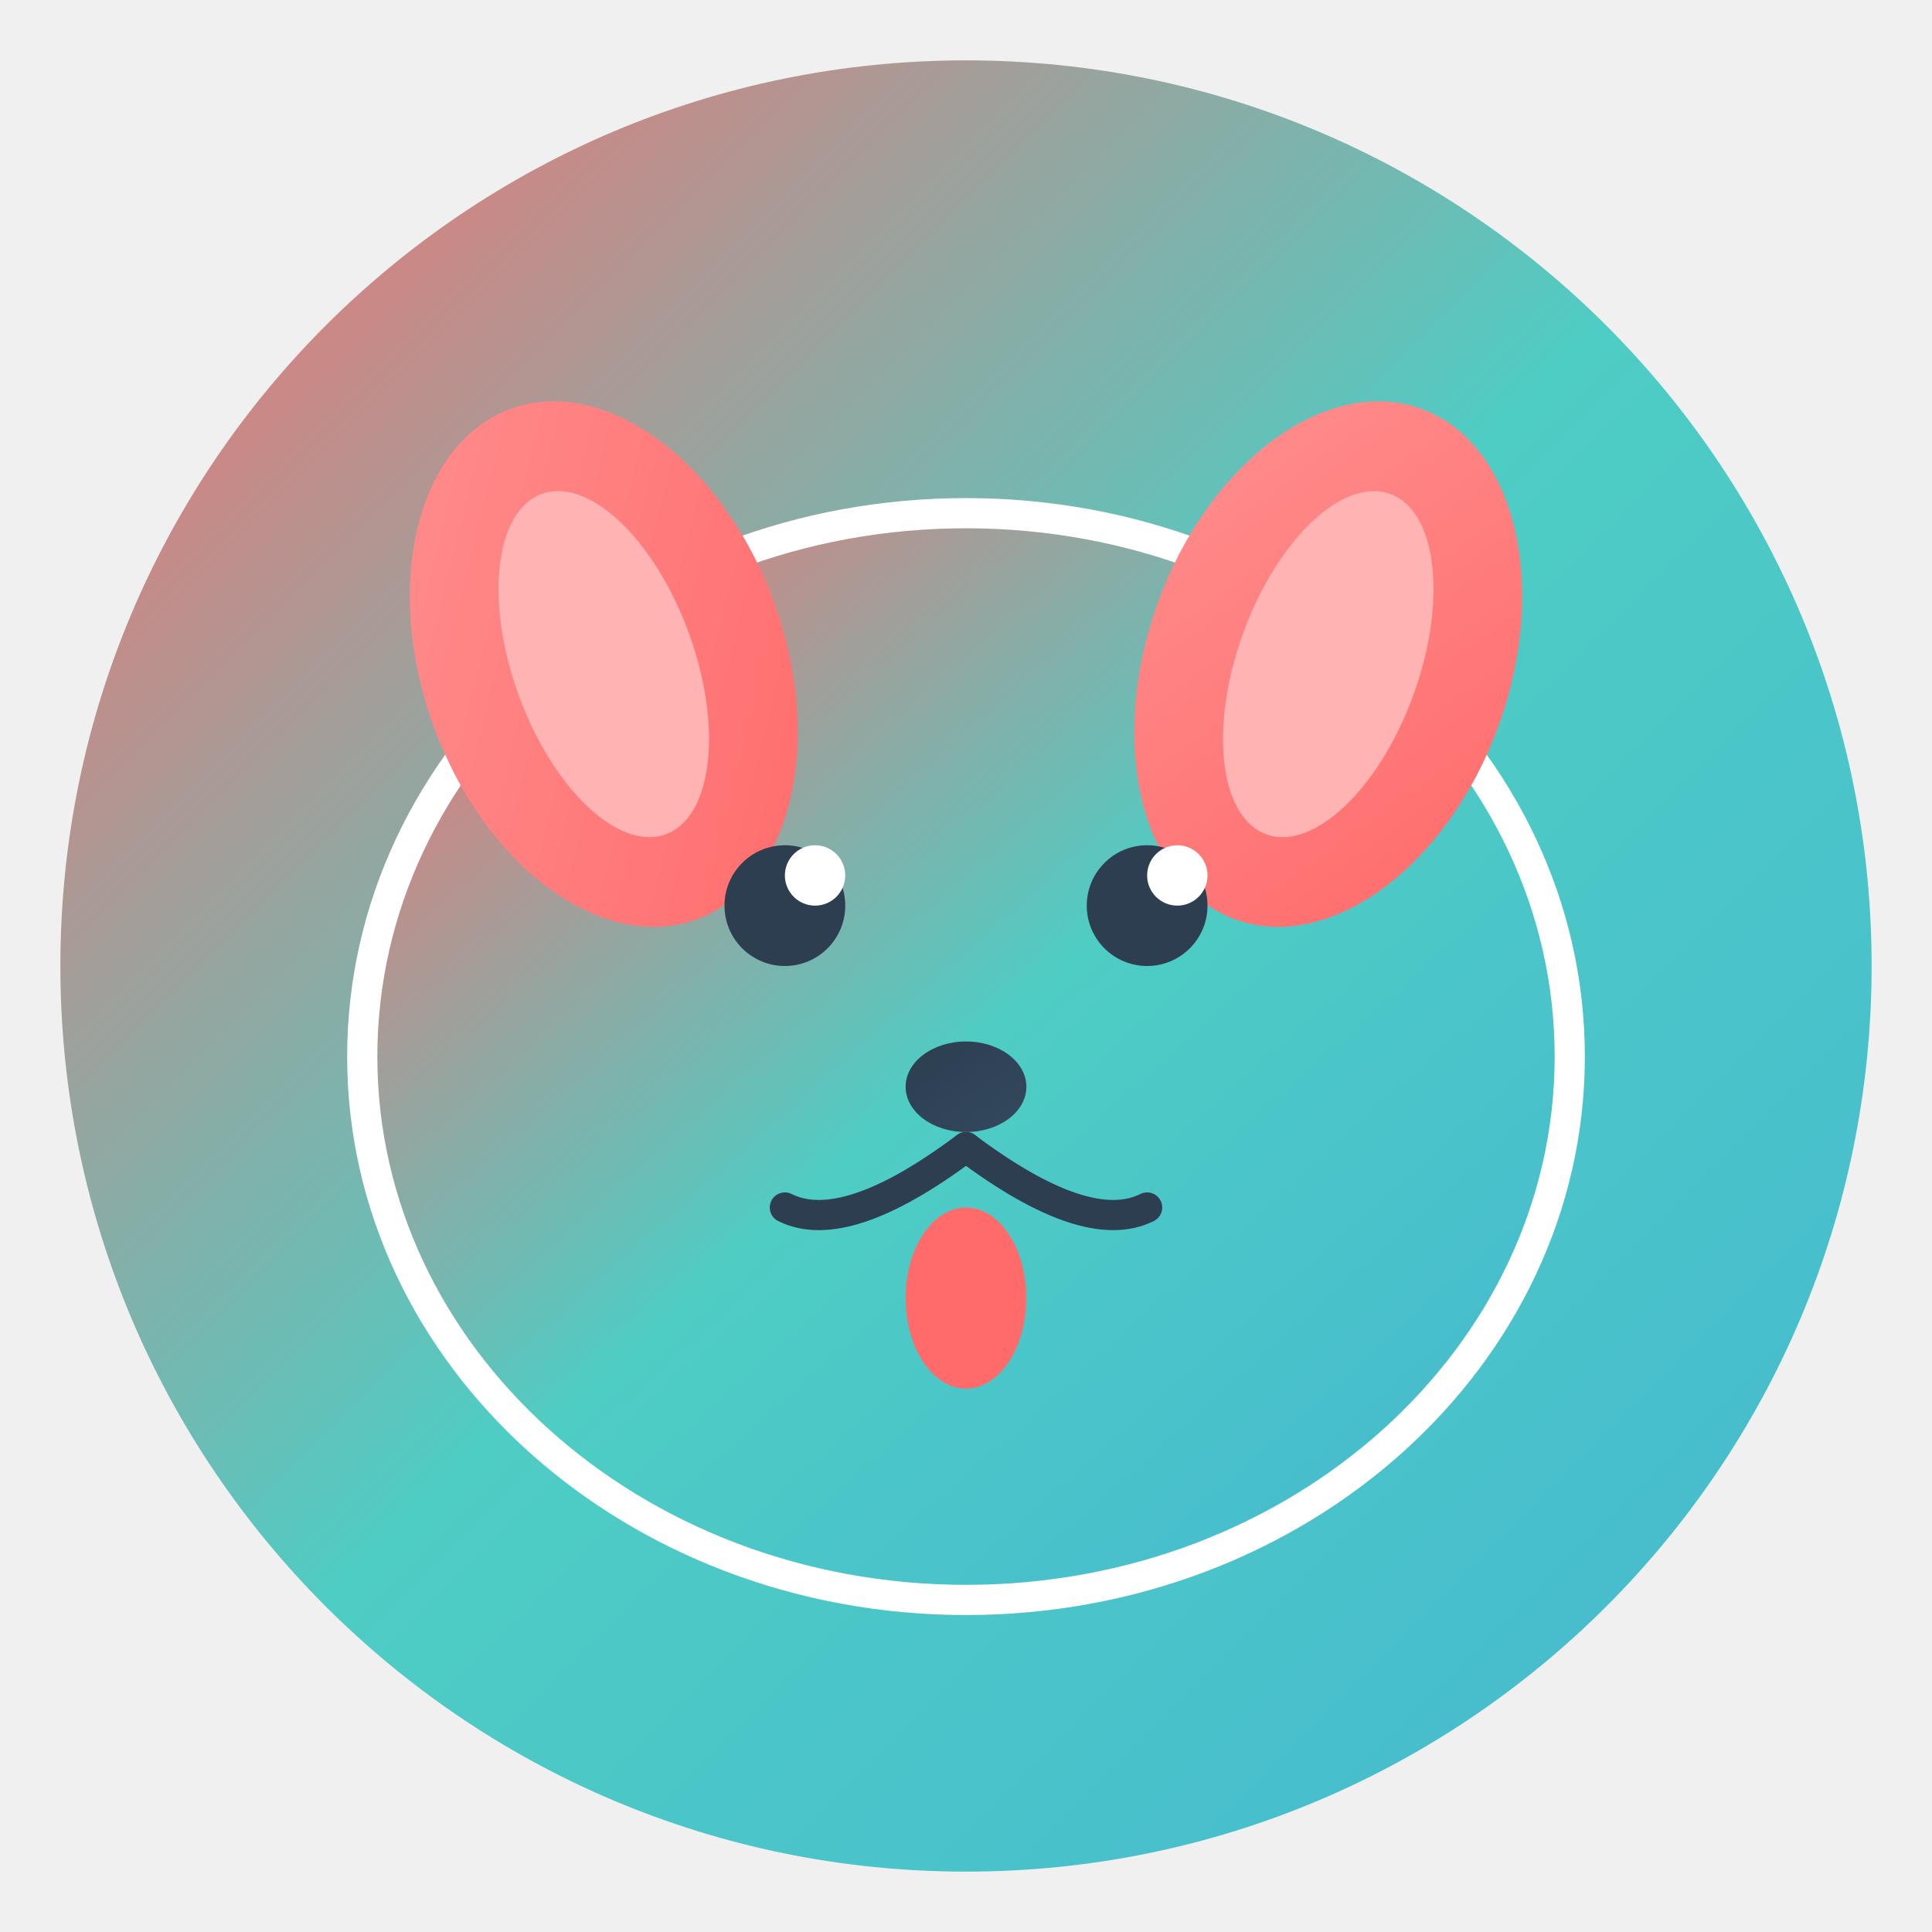
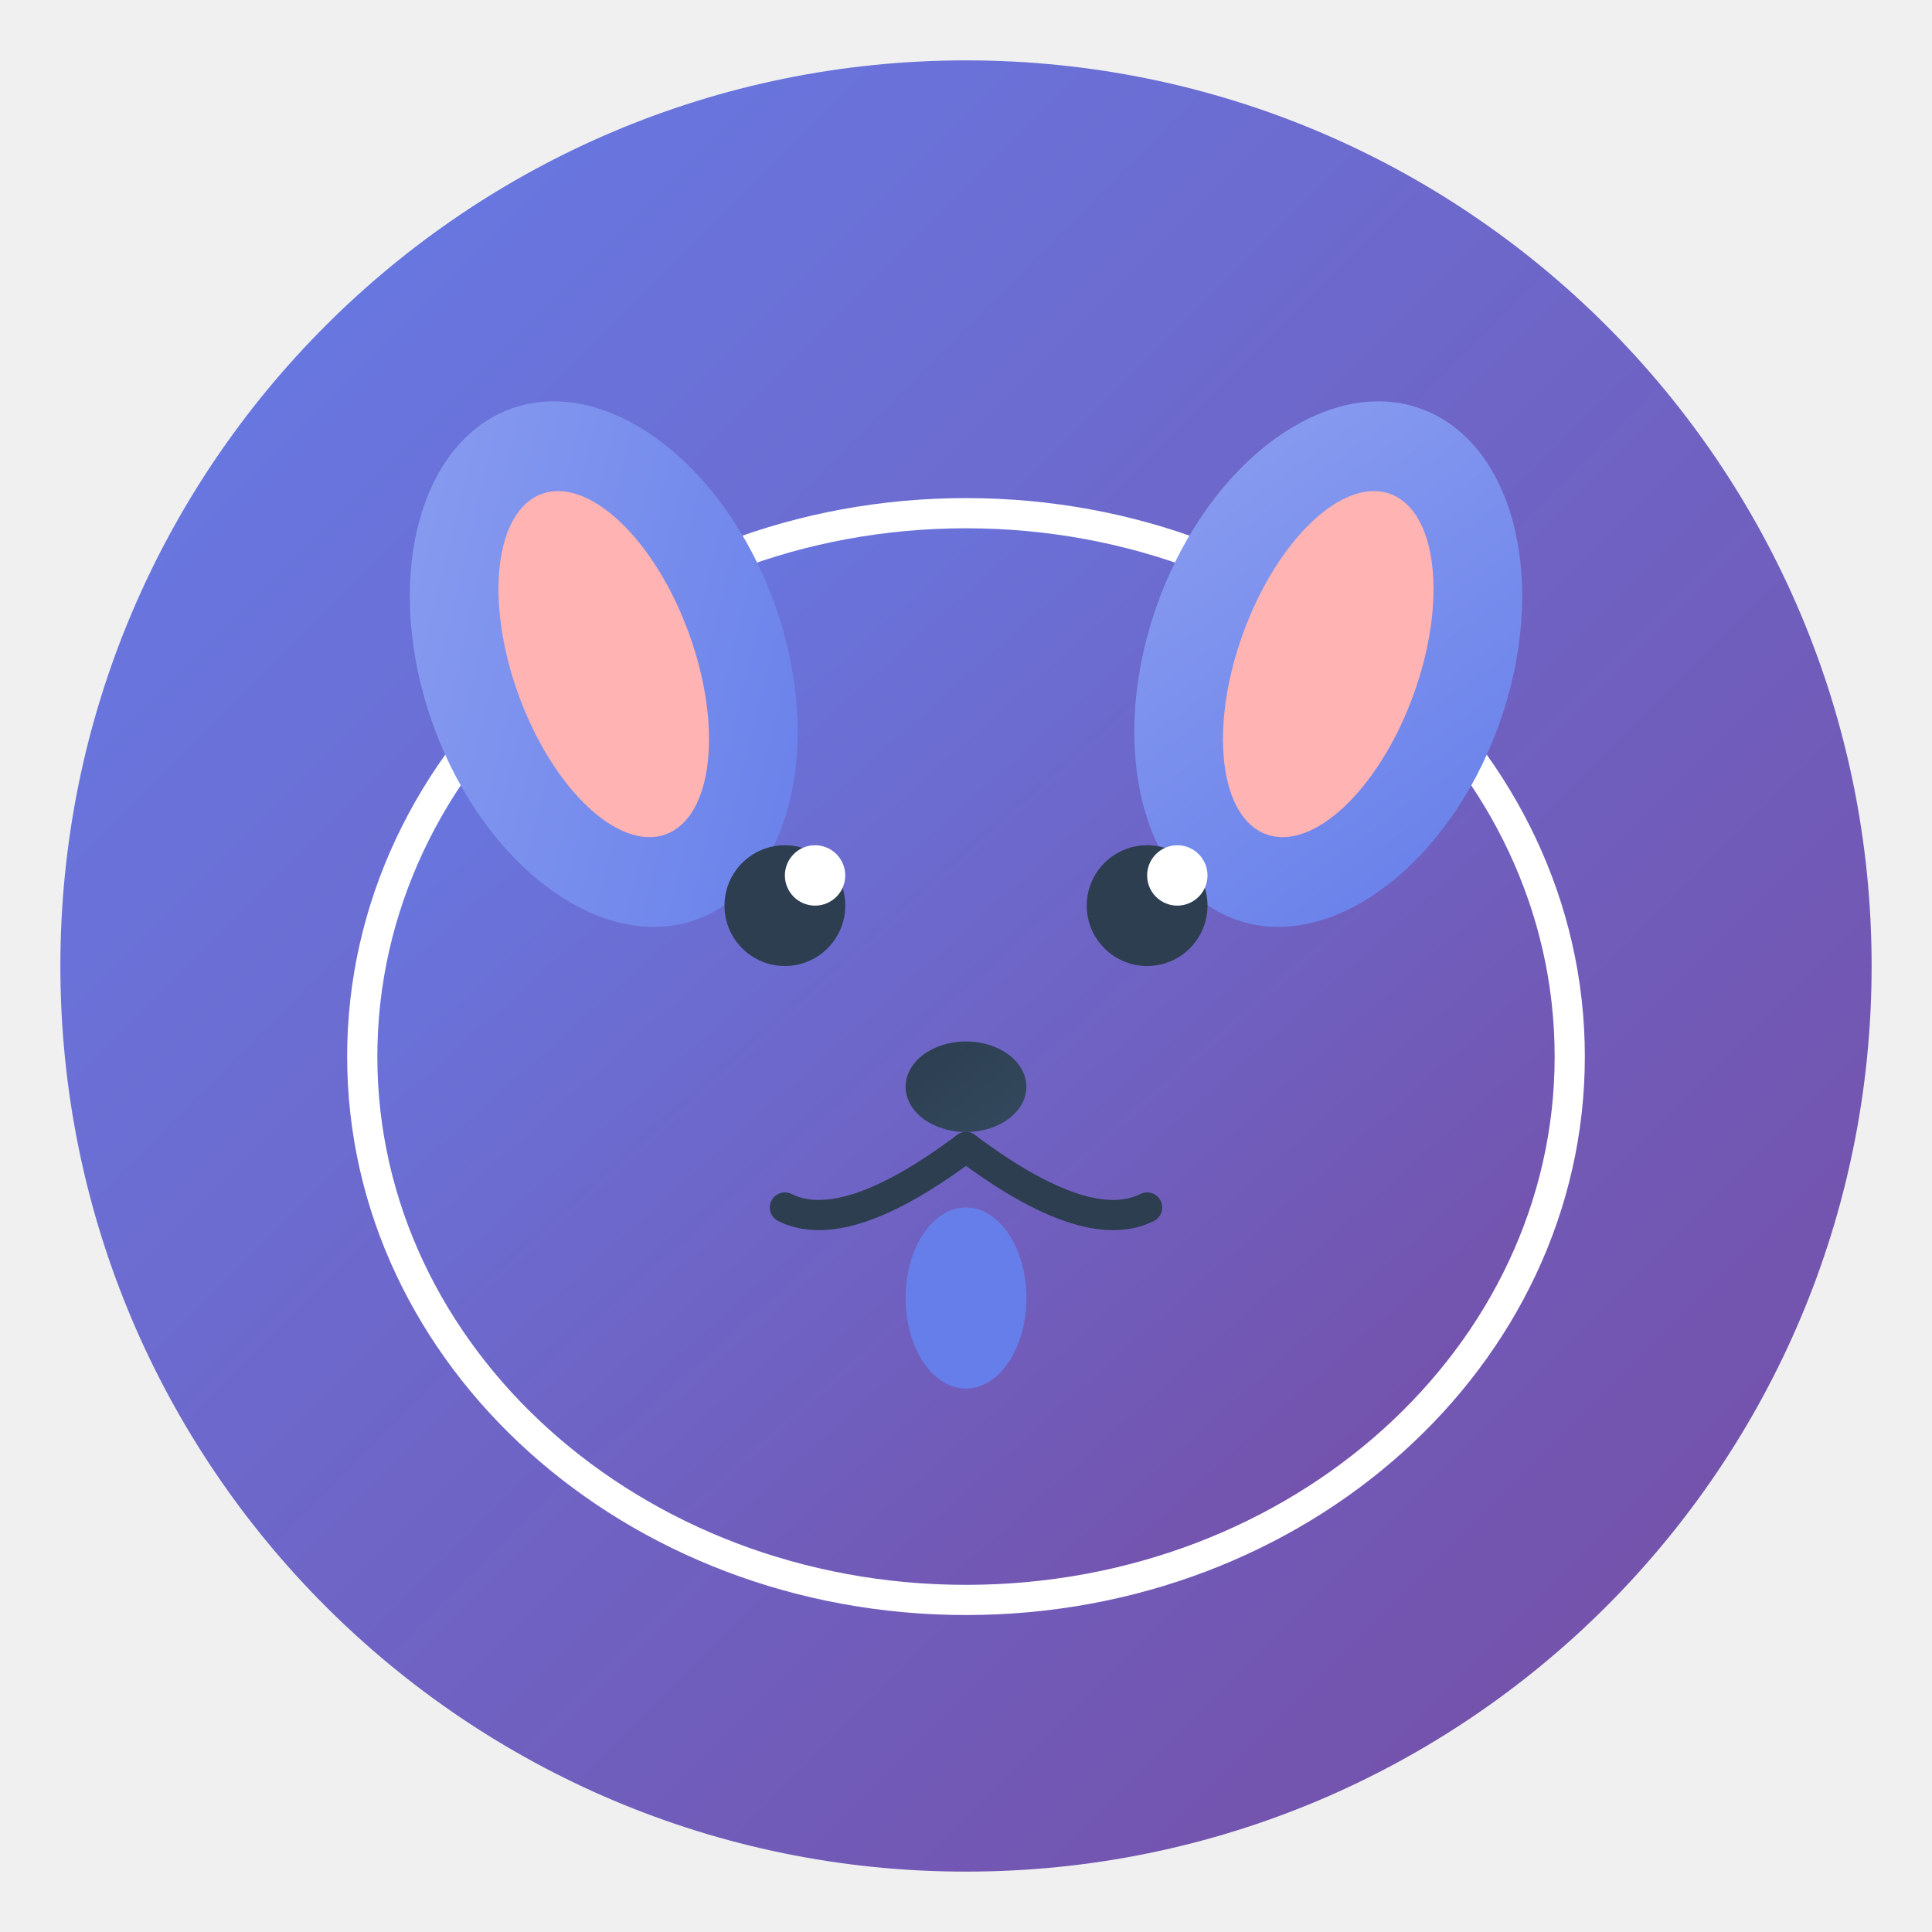
<svg xmlns="http://www.w3.org/2000/svg" width="32" height="32" viewBox="0 0 64 64">
  <defs>
    <linearGradient id="dogGradient" x1="0%" y1="0%" x2="100%" y2="100%">
-       <stop offset="0%" style="stop-color:#FF6B6B;stop-opacity:1" />
-       <stop offset="50%" style="stop-color:#4ECDC4;stop-opacity:1" />
-       <stop offset="100%" style="stop-color:#45B7D1;stop-opacity:1" />
+       <stop offset="0%" style="stop-color:#667eea;stop-opacity:1" />
+       <stop offset="100%" style="stop-color:#764ba2;stop-opacity:1" />
    </linearGradient>
    <linearGradient id="earGradient" x1="0%" y1="0%" x2="100%" y2="100%">
-       <stop offset="0%" style="stop-color:#FF8E8E;stop-opacity:1" />
-       <stop offset="100%" style="stop-color:#FF6B6B;stop-opacity:1" />
+       <stop offset="0%" style="stop-color:#8b9ef0;stop-opacity:1" />
+       <stop offset="100%" style="stop-color:#667eea;stop-opacity:1" />
    </linearGradient>
    <linearGradient id="noseGradient" x1="0%" y1="0%" x2="100%" y2="100%">
      <stop offset="0%" style="stop-color:#2C3E50;stop-opacity:1" />
      <stop offset="100%" style="stop-color:#34495E;stop-opacity:1" />
    </linearGradient>
  </defs>
  <circle cx="32" cy="32" r="30" fill="url(#dogGradient)" />
  <ellipse cx="32" cy="35" rx="20" ry="18" fill="url(#dogGradient)" stroke="#fff" stroke-width="1" />
  <ellipse cx="20" cy="22" rx="6" ry="9" fill="url(#earGradient)" transform="rotate(-20 20 22)" />
  <ellipse cx="20" cy="22" rx="3" ry="6" fill="#FFB3B3" transform="rotate(-20 20 22)" />
  <ellipse cx="44" cy="22" rx="6" ry="9" fill="url(#earGradient)" transform="rotate(20 44 22)" />
  <ellipse cx="44" cy="22" rx="3" ry="6" fill="#FFB3B3" transform="rotate(20 44 22)" />
  <circle cx="26" cy="30" r="2" fill="#2C3E50" />
  <circle cx="38" cy="30" r="2" fill="#2C3E50" />
  <circle cx="27" cy="29" r="1" fill="#fff" />
  <circle cx="39" cy="29" r="1" fill="#fff" />
  <ellipse cx="32" cy="36" rx="2" ry="1.5" fill="url(#noseGradient)" />
  <path d="M 32 38 Q 28 41 26 40" stroke="#2C3E50" stroke-width="1" fill="none" stroke-linecap="round" />
  <path d="M 32 38 Q 36 41 38 40" stroke="#2C3E50" stroke-width="1" fill="none" stroke-linecap="round" />
-   <ellipse cx="32" cy="43" rx="2" ry="3" fill="#FF6B6B" />
+   <ellipse cx="32" cy="43" rx="2" ry="3" fill="#667eea" />
</svg>
